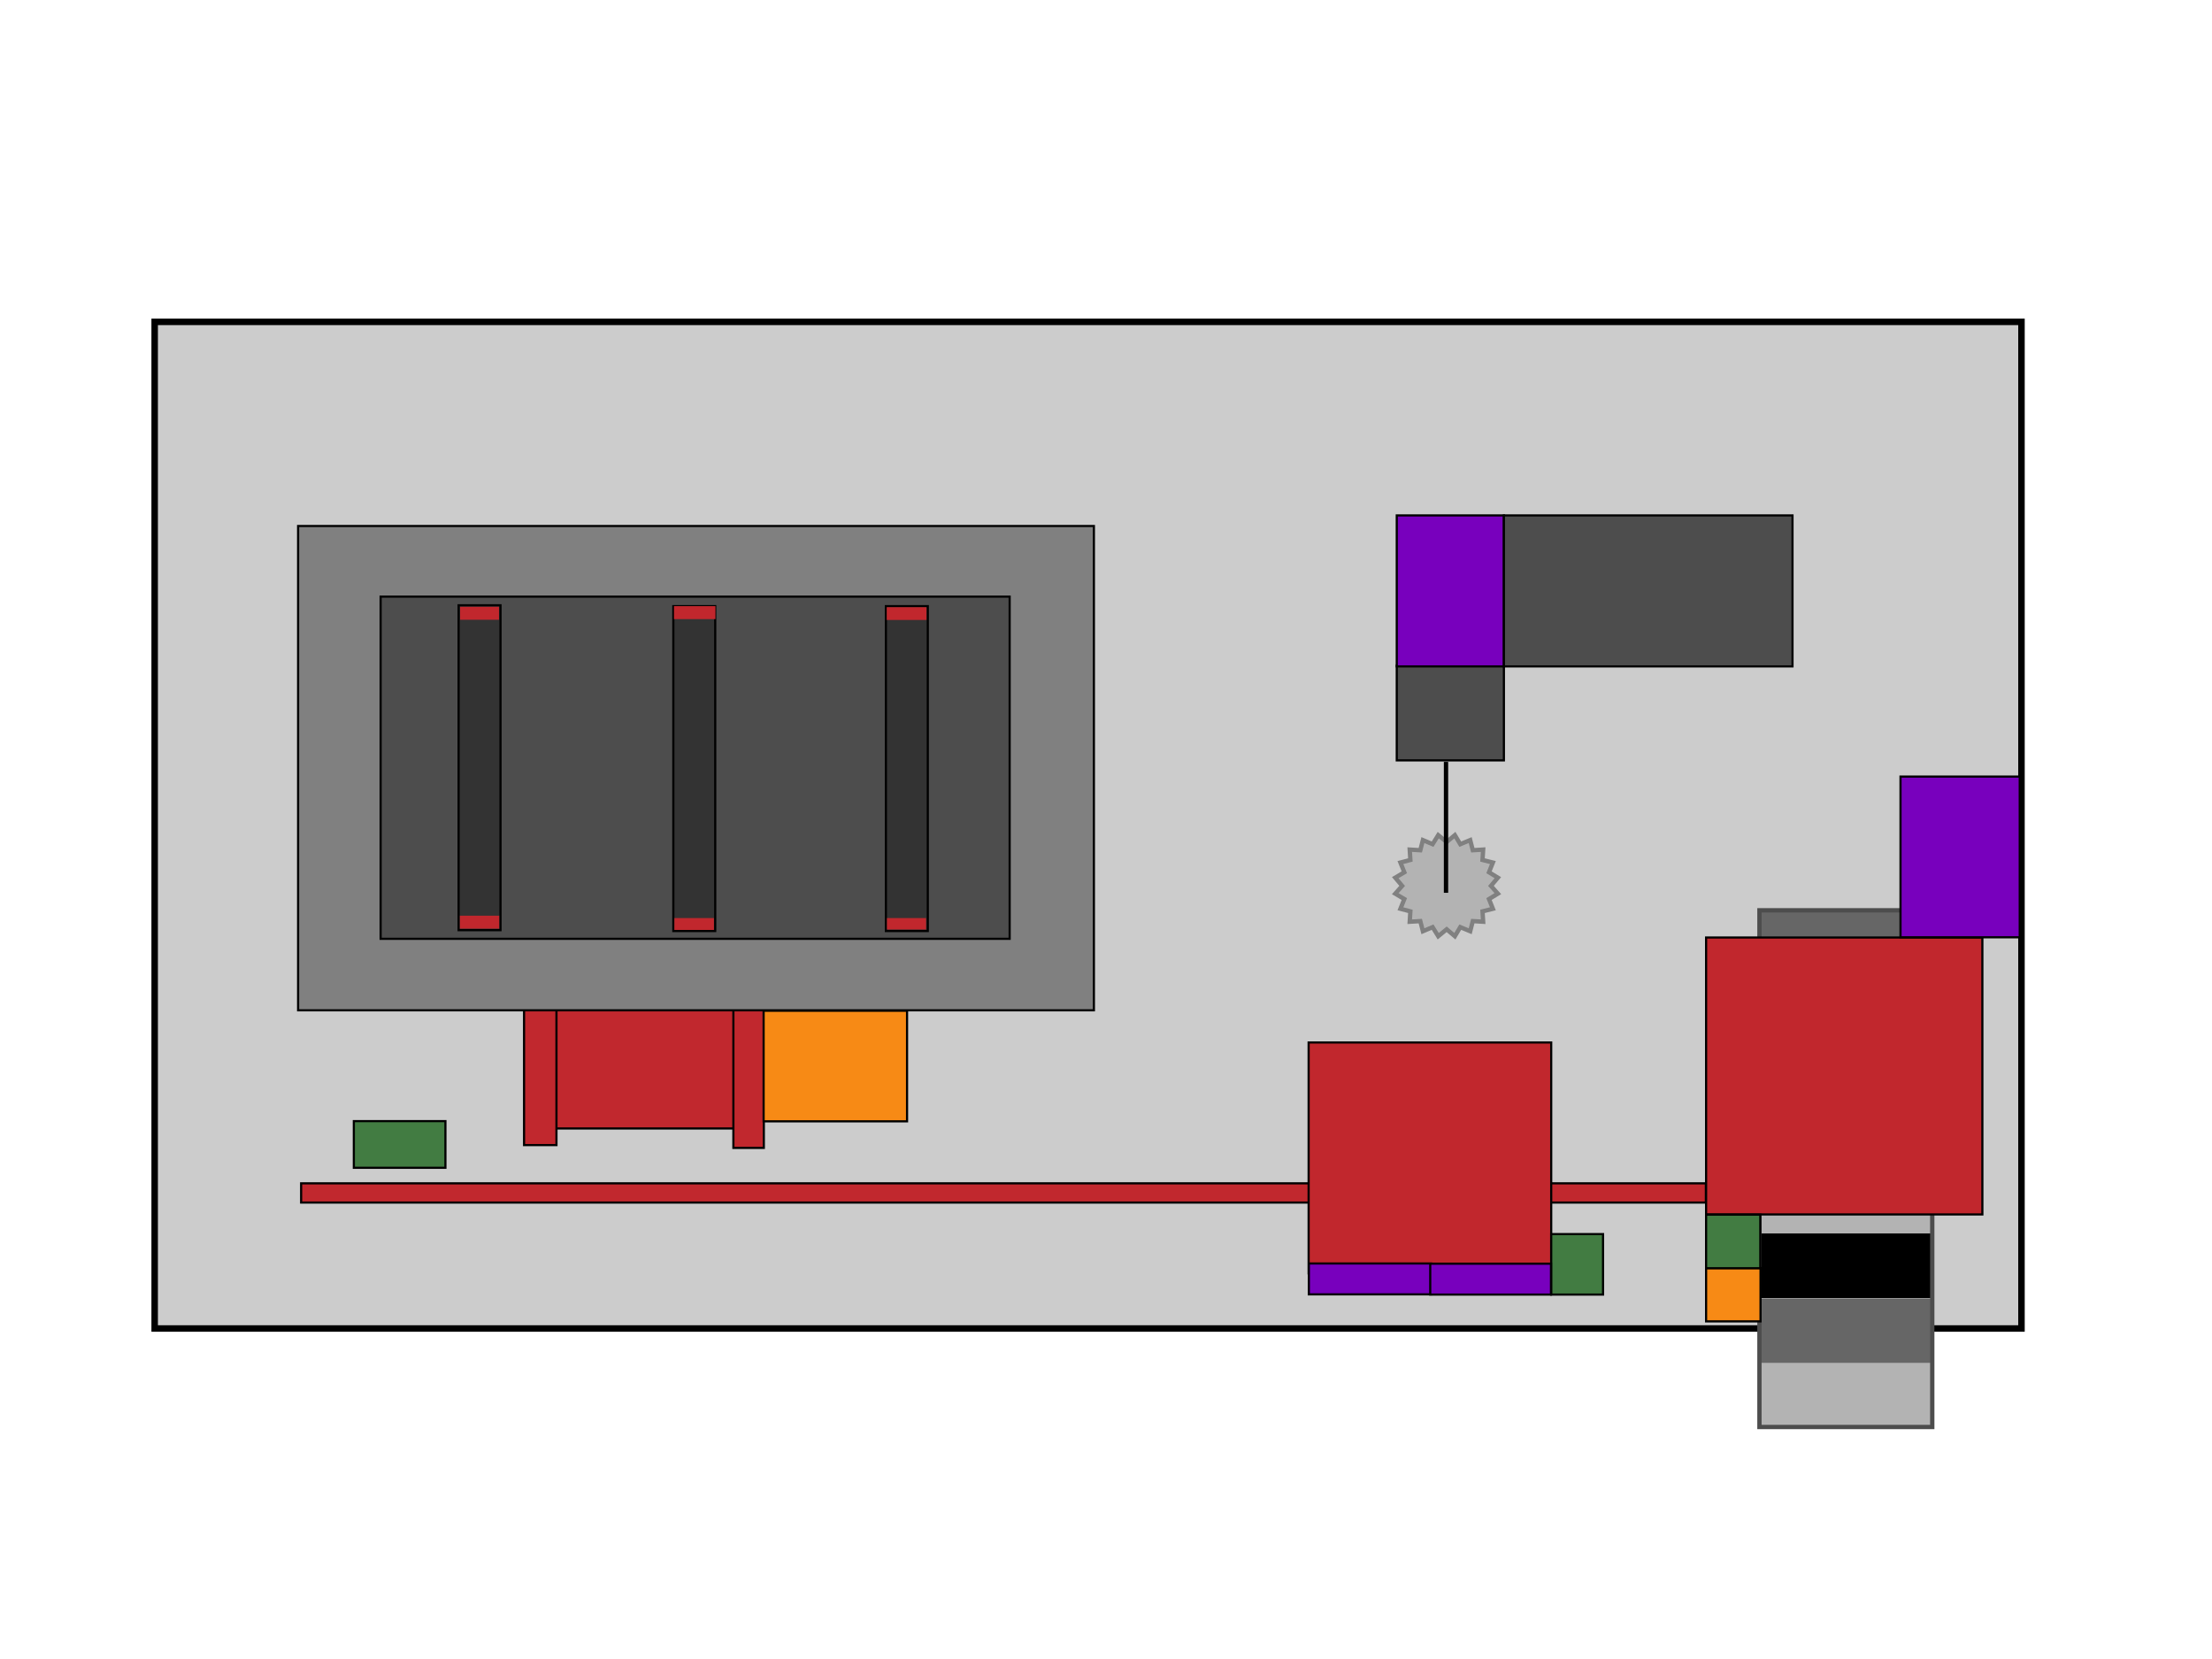
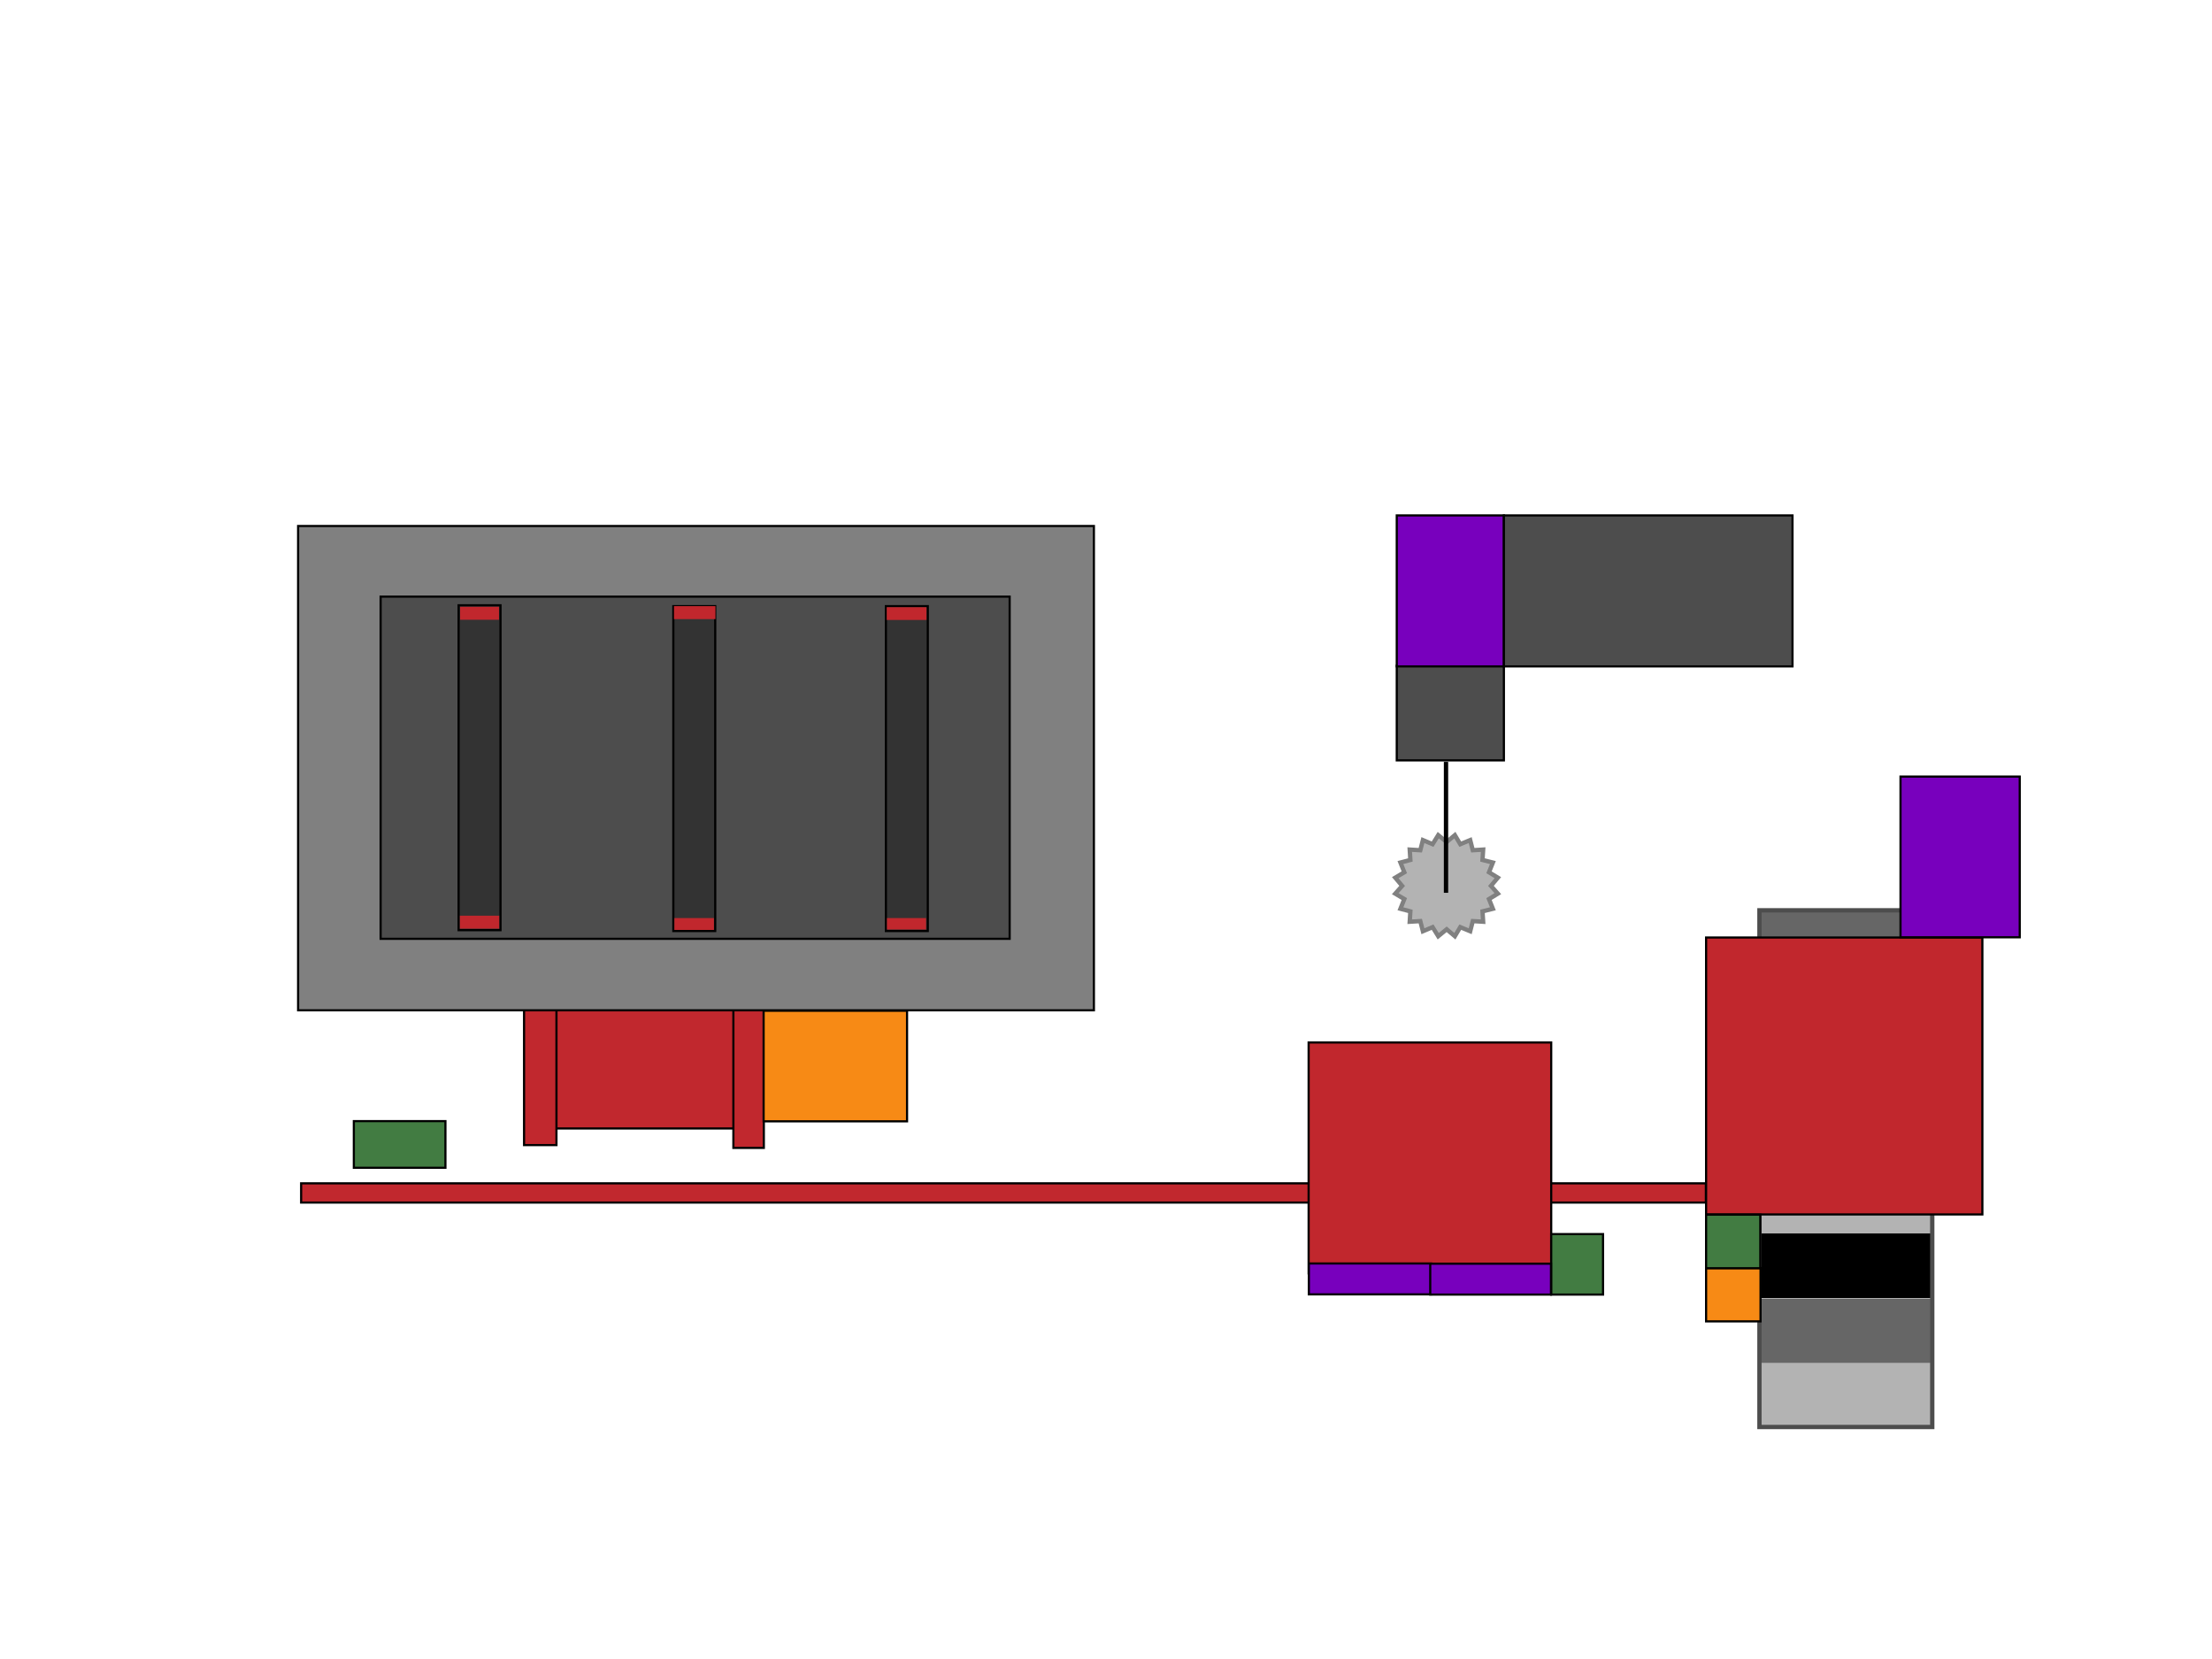
<svg xmlns="http://www.w3.org/2000/svg" version="1.1" id="Obenansicht" x="0px" y="0px" viewBox="0 0 1024 768" style="enable-background:new 0 0 1024 768;" xml:space="preserve">
  <style type="text/css">
- 	.brennofen_st0{fill:#CCCCCC;stroke:#000000;stroke-width:3;stroke-miterlimit:10;}
- 	.brennofen_st1{fill:#B3B3B3;stroke:#808080;stroke-width:2;stroke-miterlimit:10;}
- 	.brennofen_st2{fill:#4D4D4D;stroke:#000000;stroke-miterlimit:10;}
- 	.brennofen_st3{fill:#C1282E;stroke:#000000;stroke-miterlimit:10;}
- 	.brennofen_st4{fill:#808080;stroke:#000000;stroke-miterlimit:10;}
- 	.brennofen_st5{fill:#333333;stroke:#000000;stroke-miterlimit:10;}
- 	.brennofen_st6{fill:#C1272D;stroke:#000000;stroke-miterlimit:10;}
- 	.brennofen_st7{stroke:#000000;stroke-width:2;stroke-miterlimit:10;}
- 	.brennofen_st8{fill:#B3B3B3;}
- 	.brennofen_st9{fill:#666666;}
- 	.brennofen_st10{fill:none;stroke:#4D4D4D;stroke-width:2;stroke-miterlimit:10;}
- 	.brennofen_st11{fill:#7800BD;stroke:#000000;stroke-miterlimit:10;}
- 	.brennofen_st12{fill:#F78A15;stroke:#000000;stroke-miterlimit:10;}
- 	.brennofen_st13{fill:#427C42;stroke:#000000;stroke-miterlimit:10;}
- 	.brennofen_st14{fill:#C1272D;}
+ 	.st0{display:none;fill:#CCCCCC;stroke:#000000;stroke-width:3;stroke-miterlimit:10;}
+ 	.st1{fill:#B3B3B3;stroke:#808080;stroke-width:2;stroke-miterlimit:10;}
+ 	.st2{fill:#4D4D4D;stroke:#000000;stroke-miterlimit:10;}
+ 	.st3{fill:#C1282E;stroke:#000000;stroke-miterlimit:10;}
+ 	.st4{fill:#808080;stroke:#000000;stroke-miterlimit:10;}
+ 	.st5{fill:#333333;stroke:#000000;stroke-miterlimit:10;}
+ 	.st6{fill:#C1272D;stroke:#000000;stroke-miterlimit:10;}
+ 	.st7{stroke:#000000;stroke-width:2;stroke-miterlimit:10;}
+ 	.st8{fill:#B3B3B3;}
+ 	.st9{fill:#666666;}
+ 	.st10{fill:none;stroke:#4D4D4D;stroke-width:2;stroke-miterlimit:10;}
+ 	.st11{fill:#7800BD;stroke:#000000;stroke-miterlimit:10;}
+ 	.st12{fill:#F78A15;stroke:#000000;stroke-miterlimit:10;}
+ 	.st13{fill:#427C42;stroke:#000000;stroke-miterlimit:10;}
+ 	.st14{fill:#C1272D;}
</style>
-   <rect x="71.6" y="149" class="brennofen_st0" width="864.2" height="466" />
-   <polygon class="brennofen_st1" points="669.7,389.8 673.5,386.6 676,390.8 680.6,388.9 681.8,393.6 686.6,393.3 686.3,398.1 691.1,399.3   689.3,403.8 693.4,406.3 690.2,410.1 693.4,413.7 689.3,416.2 691.1,420.7 686.3,421.9 686.6,426.7 681.8,426.4 680.6,431.1   676,429.2 673.5,433.4 669.7,430.2 665.8,433.4 663.2,429.2 658.7,431.1 657.5,426.4 652.6,426.7 652.9,421.9 648.3,420.7   650.1,416.2 645.9,413.7 649.1,410.1 645.9,406.3 650.1,403.8 648.3,399.3 652.9,398.1 652.6,393.3 657.5,393.6 658.7,388.9   663.2,390.8 665.8,386.6 " />
-   <rect x="646.6" y="308.2" class="brennofen_st2" width="49.6" height="43.8" />
-   <rect x="139.4" y="547.8" class="brennofen_st3" width="650.3" height="8.9" />
-   <rect x="251.9" y="467.6" class="brennofen_st3" width="95.4" height="54.8" />
-   <rect x="242.6" y="467" class="brennofen_st3" width="15" height="63.1" />
-   <rect x="339.5" y="467.2" class="brennofen_st3" width="14.1" height="64.2" />
-   <rect x="138" y="243.5" class="brennofen_st4" width="368.4" height="224.2" />
-   <rect x="176.2" y="276.2" class="brennofen_st2" width="291.2" height="158.4" />
-   <rect x="212.3" y="280.2" class="brennofen_st5" width="19.4" height="150.4" />
-   <rect x="605.8" y="482.6" class="brennofen_st6" width="112.3" height="106.9" />
-   <line class="brennofen_st7" x1="669.4" y1="413.3" x2="669.4" y2="352.7" />
-   <rect x="814.9" y="451.4" class="brennofen_st8" width="80" height="29.9" />
-   <rect x="814.9" y="421.5" class="brennofen_st9" width="80" height="29.9" />
+   <rect x="71.6" y="149" class="st0" width="864.2" height="466" />
+   <polygon class="st1" points="669.7,389.8 673.5,386.6 676,390.8 680.6,388.9 681.8,393.6 686.6,393.3 686.3,398.1 691.1,399.3   689.3,403.8 693.4,406.3 690.2,410.1 693.4,413.7 689.3,416.2 691.1,420.7 686.3,421.9 686.6,426.7 681.8,426.4 680.6,431.1   676,429.2 673.5,433.4 669.7,430.2 665.8,433.4 663.2,429.2 658.7,431.1 657.5,426.4 652.6,426.7 652.9,421.9 648.3,420.7   650.1,416.2 645.9,413.7 649.1,410.1 645.9,406.3 650.1,403.8 648.3,399.3 652.9,398.1 652.6,393.3 657.5,393.6 658.7,388.9   663.2,390.8 665.8,386.6 " />
+   <rect x="646.6" y="308.2" class="st2" width="49.6" height="43.8" />
+   <rect x="139.4" y="547.8" class="st3" width="650.3" height="8.9" />
+   <rect x="251.9" y="467.6" class="st3" width="95.4" height="54.8" />
+   <rect x="242.6" y="467" class="st3" width="15" height="63.1" />
+   <rect x="339.5" y="467.2" class="st3" width="14.1" height="64.2" />
+   <rect x="138" y="243.5" class="st4" width="368.4" height="224.2" />
+   <rect x="176.2" y="276.2" class="st2" width="291.2" height="158.4" />
+   <rect x="212.3" y="280.2" class="st5" width="19.4" height="150.4" />
+   <rect x="605.8" y="482.6" class="st6" width="112.3" height="106.9" />
+   <line class="st7" x1="669.4" y1="413.3" x2="669.4" y2="352.7" />
+   <rect x="814.9" y="451.4" class="st8" width="80" height="29.9" />
+   <rect x="814.9" y="421.5" class="st9" width="80" height="29.9" />
  <rect x="814.9" y="481.4" width="80" height="29.9" />
-   <rect x="814.9" y="541.7" class="brennofen_st8" width="80" height="29.9" />
-   <rect x="814.9" y="511.5" class="brennofen_st9" width="80" height="29.9" />
+   <rect x="814.9" y="541.7" class="st8" width="80" height="29.9" />
+   <rect x="814.9" y="511.5" class="st9" width="80" height="29.9" />
  <rect x="814.9" y="571" width="80" height="29.9" />
-   <rect x="814.9" y="631" class="brennofen_st8" width="80" height="29.9" />
-   <rect x="814.9" y="601.1" class="brennofen_st9" width="80" height="29.9" />
-   <rect x="814.5" y="421.4" class="brennofen_st10" width="80" height="239.2" />
-   <rect x="789.8" y="434" class="brennofen_st6" width="127.9" height="128.2" />
-   <rect x="879.8" y="359.5" class="brennofen_st11" width="55.2" height="74.4" />
-   <rect x="789.8" y="587" class="brennofen_st12" width="25.2" height="24.7" />
-   <rect x="163.8" y="519" class="brennofen_st13" width="42.4" height="21.6" />
-   <rect x="353.5" y="467.9" class="brennofen_st12" width="66.4" height="51.2" />
-   <rect x="410.1" y="280.6" class="brennofen_st5" width="19.4" height="150.4" />
-   <rect x="311.7" y="280.6" class="brennofen_st5" width="19.4" height="150.4" />
-   <rect x="213" y="280.9" class="brennofen_st14" width="18" height="6" />
-   <rect x="410.6" y="425" class="brennofen_st14" width="18.1" height="5.3" />
-   <rect x="410.5" y="281.1" class="brennofen_st14" width="18.4" height="5.9" />
-   <rect x="312.2" y="425" class="brennofen_st14" width="18.3" height="5.5" />
-   <rect x="312" y="280.6" class="brennofen_st14" width="19.2" height="6" />
-   <rect x="212.9" y="423.9" class="brennofen_st14" width="18.2" height="6" />
-   <rect x="718.1" y="571.3" class="brennofen_st13" width="24" height="28" />
-   <rect x="605.9" y="584.9" class="brennofen_st11" width="56.6" height="14.3" />
-   <rect x="662.1" y="585" class="brennofen_st11" width="55.9" height="14.3" />
-   <rect x="789.8" y="562.3" class="brennofen_st13" width="25.1" height="24.8" />
-   <rect x="646.6" y="238.6" class="brennofen_st11" width="49.6" height="69.9" />
-   <rect x="696.2" y="238.6" class="brennofen_st2" width="133.6" height="69.9" />
+   <rect x="814.9" y="631" class="st8" width="80" height="29.9" />
+   <rect x="814.9" y="601.1" class="st9" width="80" height="29.9" />
+   <rect x="814.5" y="421.4" class="st10" width="80" height="239.2" />
+   <rect x="789.8" y="434" class="st6" width="127.9" height="128.2" />
+   <rect x="879.8" y="359.5" class="st11" width="55.2" height="74.4" />
+   <rect x="789.8" y="587" class="st12" width="25.2" height="24.7" />
+   <rect x="163.8" y="519" class="st13" width="42.4" height="21.6" />
+   <rect x="353.5" y="467.9" class="st12" width="66.4" height="51.2" />
+   <rect x="410.1" y="280.6" class="st5" width="19.4" height="150.4" />
+   <rect x="311.7" y="280.6" class="st5" width="19.4" height="150.4" />
+   <rect x="213" y="280.9" class="st14" width="18" height="6" />
+   <rect x="410.6" y="425" class="st14" width="18.1" height="5.3" />
+   <rect x="410.5" y="281.1" class="st14" width="18.4" height="5.9" />
+   <rect x="312.2" y="425" class="st14" width="18.3" height="5.5" />
+   <rect x="312" y="280.6" class="st14" width="19.2" height="6" />
+   <rect x="212.9" y="423.9" class="st14" width="18.2" height="6" />
+   <rect x="718.1" y="571.3" class="st13" width="24" height="28" />
+   <rect x="605.9" y="584.9" class="st11" width="56.6" height="14.3" />
+   <rect x="662.1" y="585" class="st11" width="55.9" height="14.3" />
+   <rect x="789.8" y="562.3" class="st13" width="25.1" height="24.8" />
+   <rect x="646.6" y="238.6" class="st11" width="49.6" height="69.9" />
+   <rect x="696.2" y="238.6" class="st2" width="133.6" height="69.9" />
</svg>
